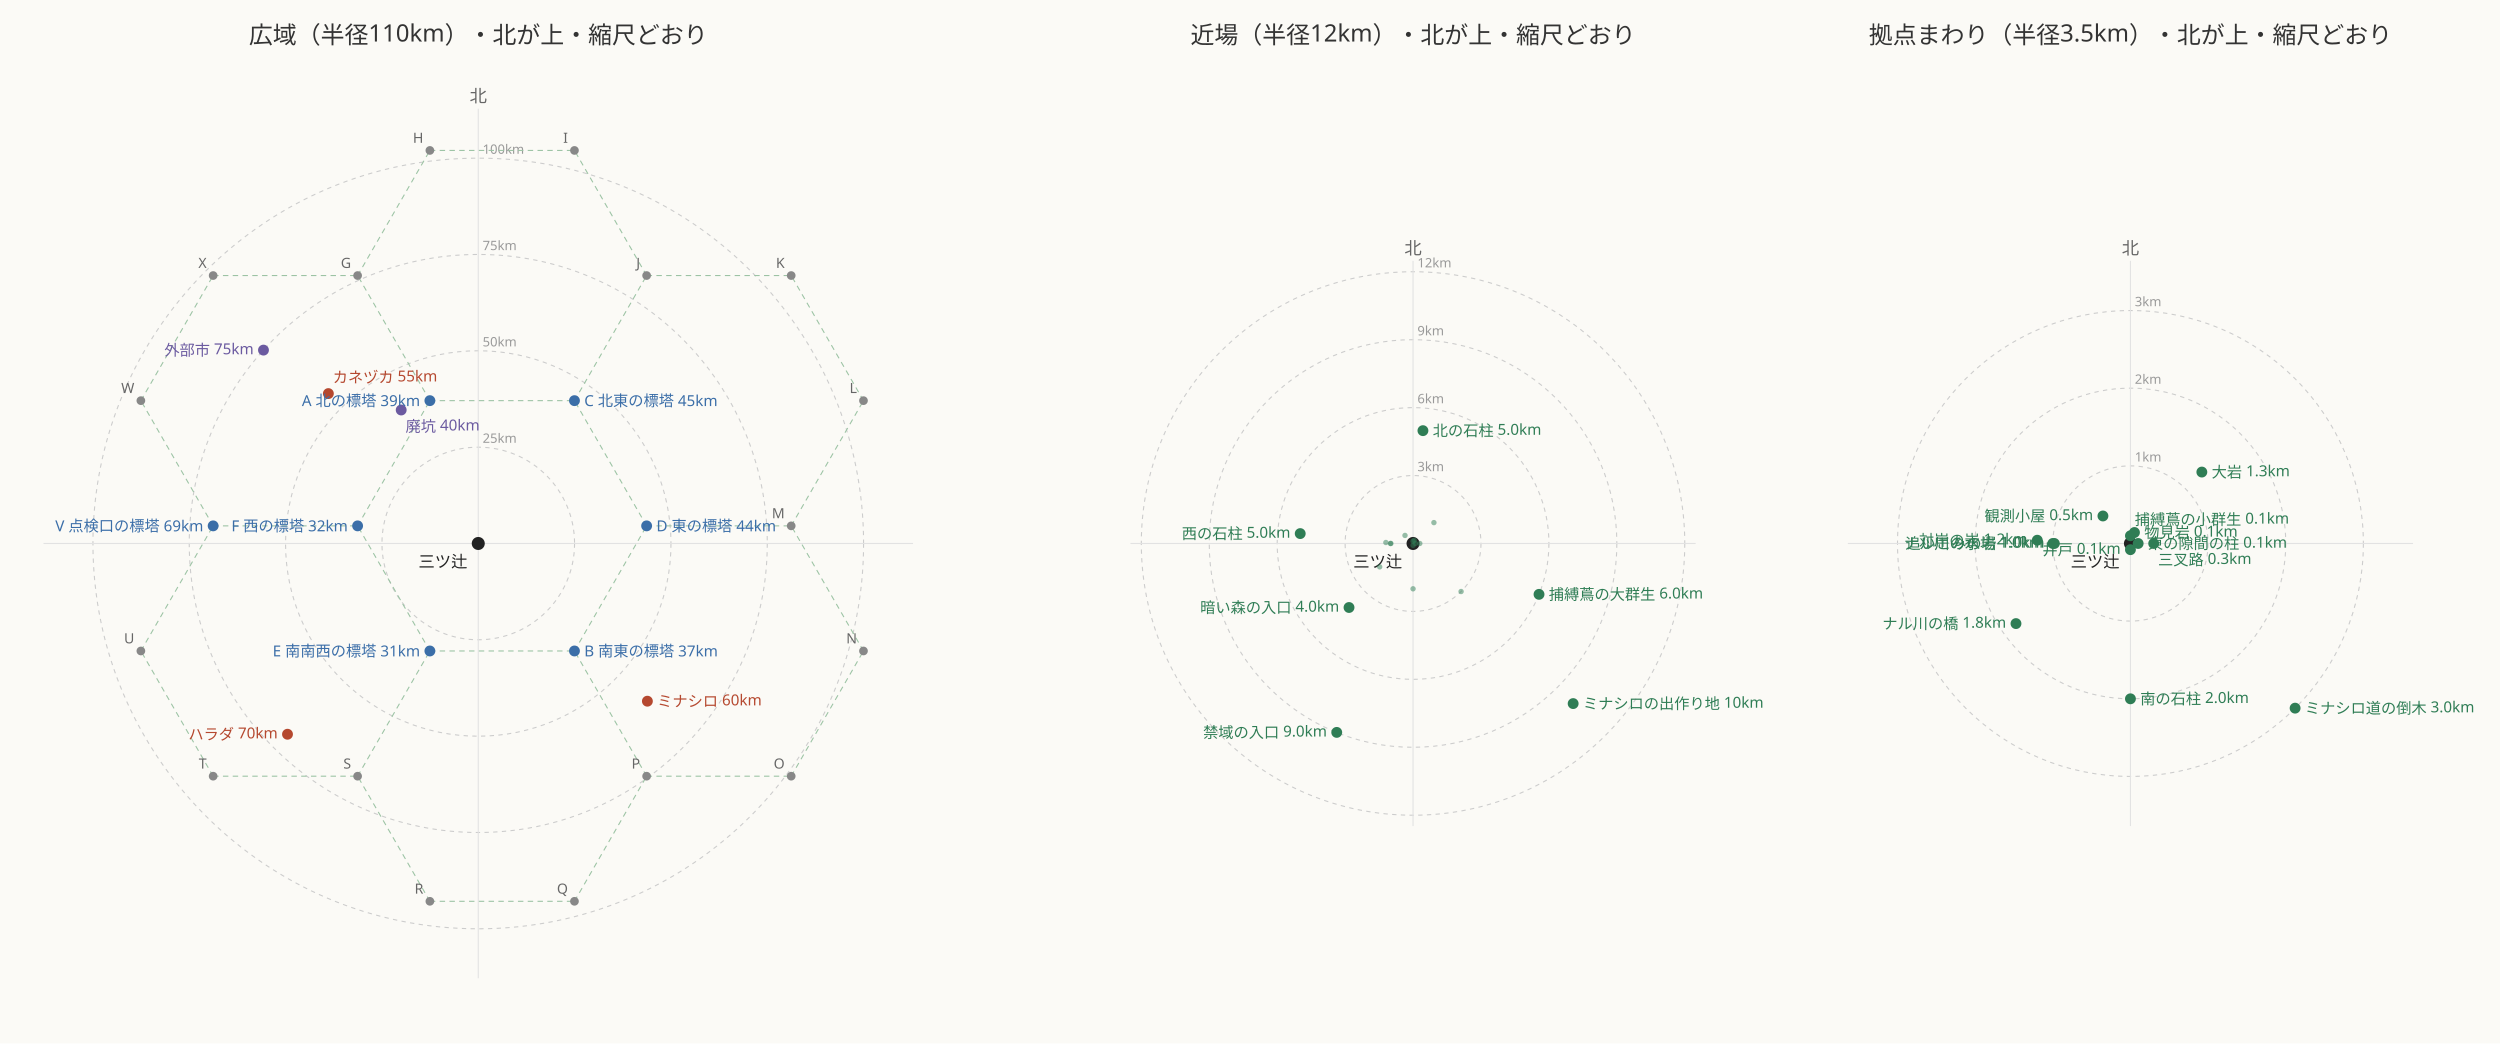
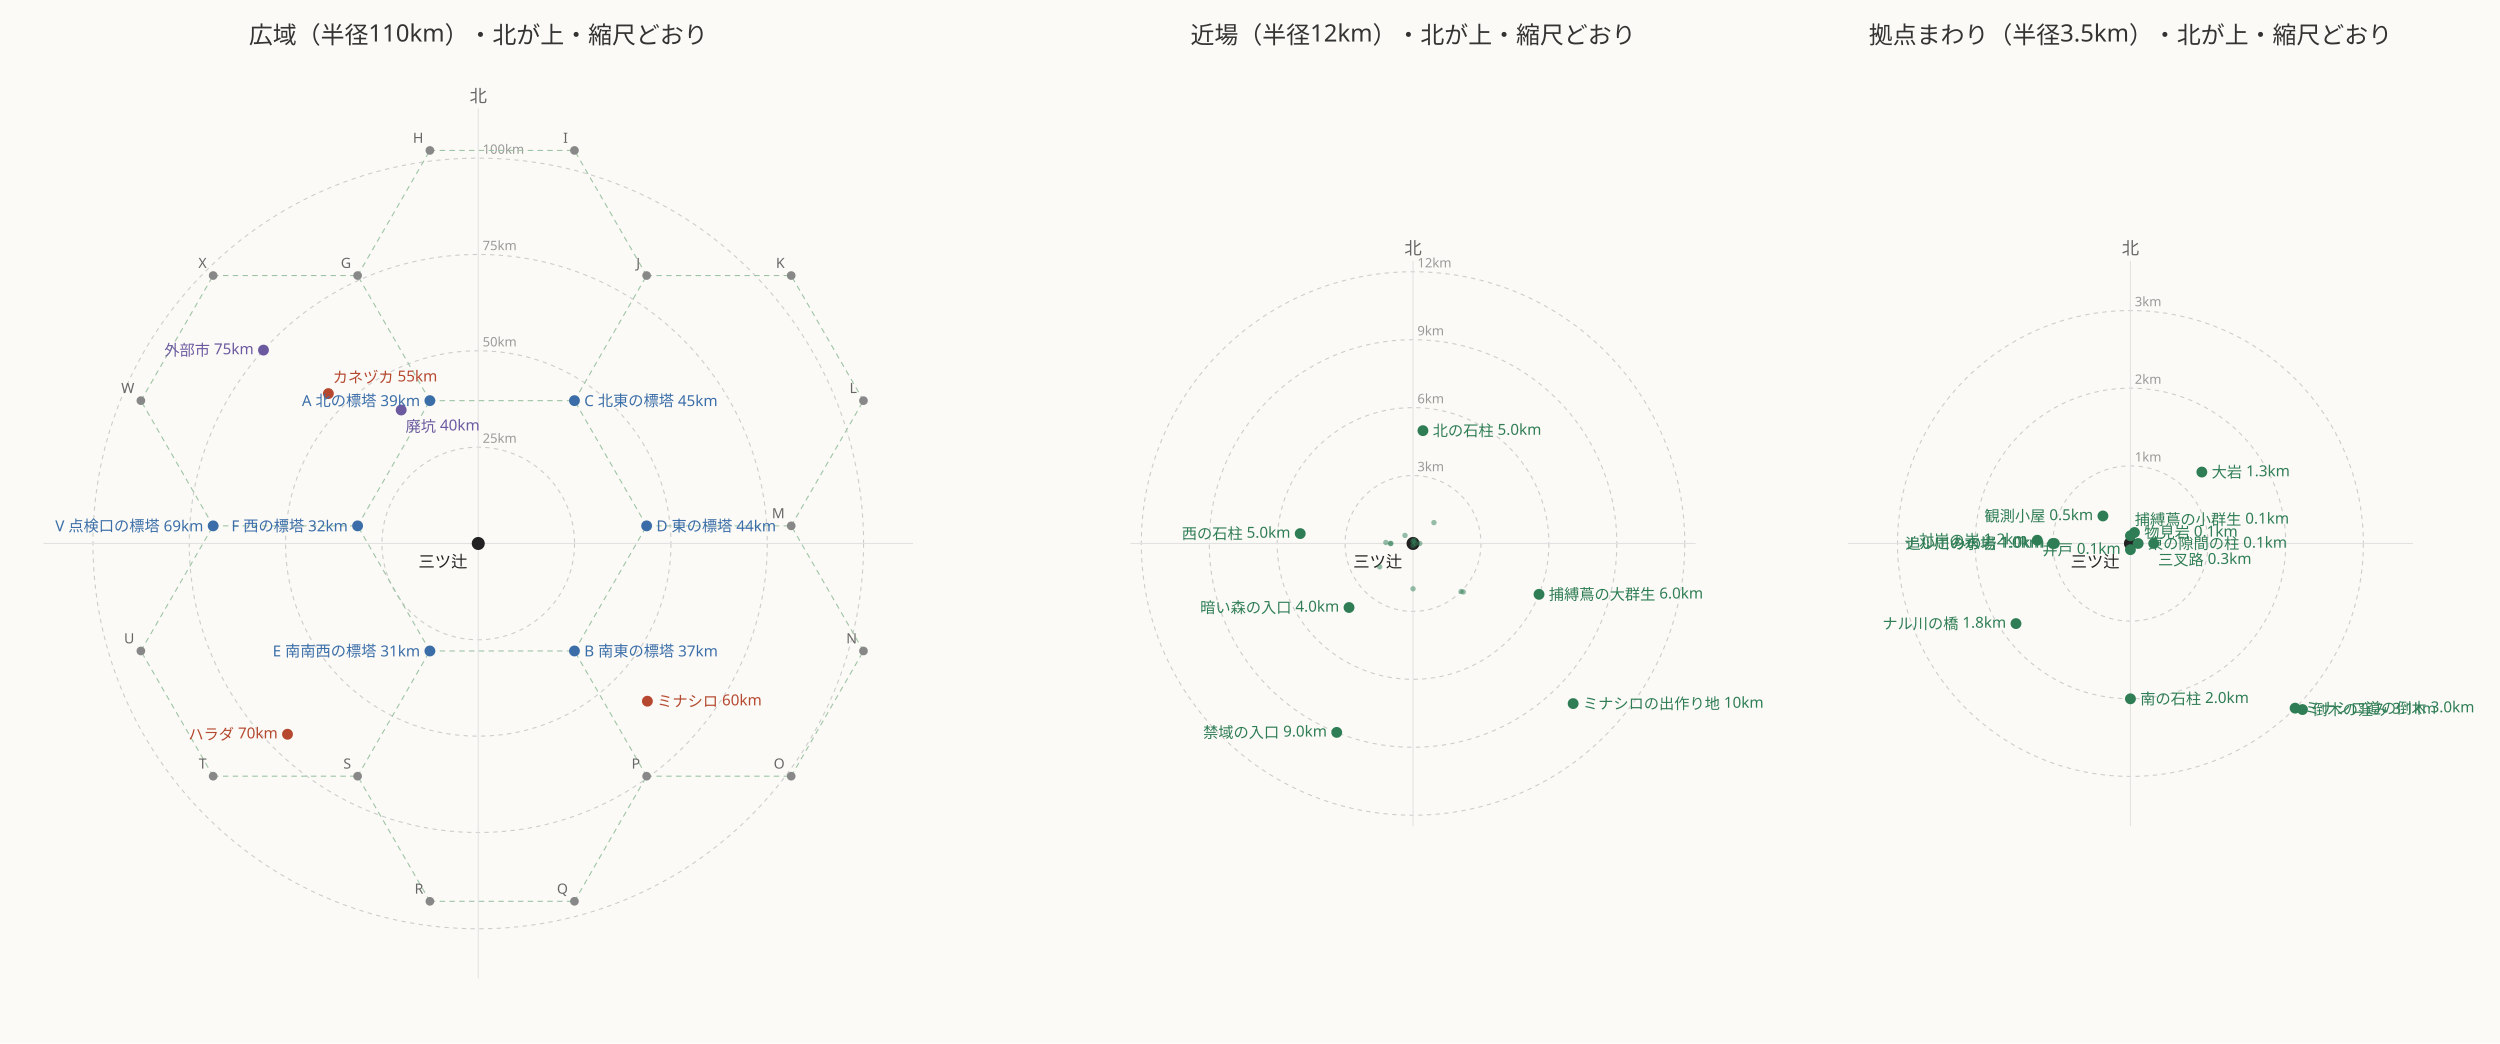
<svg xmlns="http://www.w3.org/2000/svg" width="2300" height="960" viewBox="0 0 2300 960" font-family="sans-serif">
  <rect width="2300" height="960" fill="#fbfaf6" />
  <text x="440" y="40" font-size="22" text-anchor="middle" fill="#333">広域（半径110km）・北が上・縮尺どおり</text>
  <circle cx="440" cy="500" r="88.6" fill="none" stroke="#ccc" stroke-dasharray="4 4" />
  <text x="444" y="407.4" font-size="12" fill="#999">25km</text>
  <circle cx="440" cy="500" r="177.3" fill="none" stroke="#ccc" stroke-dasharray="4 4" />
  <text x="444" y="318.7" font-size="12" fill="#999">50km</text>
  <circle cx="440" cy="500" r="265.9" fill="none" stroke="#ccc" stroke-dasharray="4 4" />
  <text x="444" y="230.1" font-size="12" fill="#999">75km</text>
  <circle cx="440" cy="500" r="354.5" fill="none" stroke="#ccc" stroke-dasharray="4 4" />
  <text x="444" y="141.5" font-size="12" fill="#999">100km</text>
  <line x1="440" y1="100" x2="440" y2="900" stroke="#e2e2e2" />
  <line x1="40" y1="500" x2="840" y2="500" stroke="#e2e2e2" />
  <text x="440" y="94" font-size="16" text-anchor="middle" fill="#666">北</text>
  <line x1="196.1" y1="714.1" x2="129.6" y2="598.9" stroke="#9cc3a4" stroke-dasharray="5 4" />
  <line x1="196.1" y1="714.1" x2="329.0" y2="714.1" stroke="#9cc3a4" stroke-dasharray="5 4" />
  <line x1="129.6" y1="598.9" x2="196.1" y2="483.8" stroke="#9cc3a4" stroke-dasharray="5 4" />
  <line x1="196.1" y1="483.8" x2="129.6" y2="368.6" stroke="#9cc3a4" stroke-dasharray="5 4" />
  <line x1="196.1" y1="483.8" x2="329.0" y2="483.8" stroke="#9cc3a4" stroke-dasharray="5 4" />
  <line x1="129.6" y1="368.6" x2="196.1" y2="253.5" stroke="#9cc3a4" stroke-dasharray="5 4" />
  <line x1="196.1" y1="253.5" x2="329.0" y2="253.5" stroke="#9cc3a4" stroke-dasharray="5 4" />
  <line x1="395.5" y1="829.2" x2="329.0" y2="714.1" stroke="#9cc3a4" stroke-dasharray="5 4" />
  <line x1="395.5" y1="829.2" x2="528.5" y2="829.2" stroke="#9cc3a4" stroke-dasharray="5 4" />
  <line x1="329.0" y1="714.1" x2="395.5" y2="598.9" stroke="#9cc3a4" stroke-dasharray="5 4" />
  <line x1="395.5" y1="598.9" x2="329.0" y2="483.8" stroke="#9cc3a4" stroke-dasharray="5 4" />
  <line x1="395.5" y1="598.9" x2="528.5" y2="598.9" stroke="#9cc3a4" stroke-dasharray="5 4" />
  <line x1="329.0" y1="483.8" x2="395.5" y2="368.6" stroke="#9cc3a4" stroke-dasharray="5 4" />
  <line x1="395.5" y1="368.6" x2="329.0" y2="253.5" stroke="#9cc3a4" stroke-dasharray="5 4" />
  <line x1="395.5" y1="368.6" x2="528.5" y2="368.6" stroke="#9cc3a4" stroke-dasharray="5 4" />
  <line x1="329.0" y1="253.5" x2="395.5" y2="138.4" stroke="#9cc3a4" stroke-dasharray="5 4" />
  <line x1="395.5" y1="138.4" x2="528.5" y2="138.4" stroke="#9cc3a4" stroke-dasharray="5 4" />
  <line x1="528.5" y1="829.2" x2="594.9" y2="714.1" stroke="#9cc3a4" stroke-dasharray="5 4" />
  <line x1="594.9" y1="714.1" x2="528.5" y2="598.9" stroke="#9cc3a4" stroke-dasharray="5 4" />
  <line x1="594.9" y1="714.1" x2="727.9" y2="714.1" stroke="#9cc3a4" stroke-dasharray="5 4" />
  <line x1="528.5" y1="598.9" x2="594.9" y2="483.8" stroke="#9cc3a4" stroke-dasharray="5 4" />
  <line x1="594.9" y1="483.8" x2="528.5" y2="368.6" stroke="#9cc3a4" stroke-dasharray="5 4" />
  <line x1="594.9" y1="483.8" x2="727.9" y2="483.8" stroke="#9cc3a4" stroke-dasharray="5 4" />
  <line x1="528.5" y1="368.6" x2="594.9" y2="253.5" stroke="#9cc3a4" stroke-dasharray="5 4" />
  <line x1="594.9" y1="253.5" x2="528.5" y2="138.4" stroke="#9cc3a4" stroke-dasharray="5 4" />
  <line x1="594.9" y1="253.5" x2="727.9" y2="253.5" stroke="#9cc3a4" stroke-dasharray="5 4" />
  <line x1="727.9" y1="714.1" x2="794.4" y2="598.9" stroke="#9cc3a4" stroke-dasharray="5 4" />
  <line x1="794.4" y1="598.9" x2="727.9" y2="483.8" stroke="#9cc3a4" stroke-dasharray="5 4" />
  <line x1="727.9" y1="483.8" x2="794.4" y2="368.6" stroke="#9cc3a4" stroke-dasharray="5 4" />
  <line x1="794.4" y1="368.6" x2="727.9" y2="253.5" stroke="#9cc3a4" stroke-dasharray="5 4" />
  <circle cx="196.1" cy="714.1" r="4" fill="#888" />
  <text x="190.1" y="707.1" font-size="13" text-anchor="end" fill="#666">T</text>
  <circle cx="129.6" cy="598.9" r="4" fill="#888" />
  <text x="123.6" y="591.9" font-size="13" text-anchor="end" fill="#666">U</text>
  <circle cx="196.1" cy="483.8" r="4" fill="#888" />
  <circle cx="129.6" cy="368.6" r="4" fill="#888" />
  <text x="123.6" y="361.6" font-size="13" text-anchor="end" fill="#666">W</text>
  <circle cx="196.1" cy="253.5" r="4" fill="#888" />
  <text x="190.1" y="246.5" font-size="13" text-anchor="end" fill="#666">X</text>
  <circle cx="395.5" cy="829.2" r="4" fill="#888" />
  <text x="389.5" y="822.2" font-size="13" text-anchor="end" fill="#666">R</text>
  <circle cx="329.0" cy="714.1" r="4" fill="#888" />
  <text x="323.0" y="707.1" font-size="13" text-anchor="end" fill="#666">S</text>
  <circle cx="395.5" cy="598.9" r="4" fill="#888" />
  <circle cx="329.0" cy="483.8" r="4" fill="#888" />
  <circle cx="395.5" cy="368.6" r="4" fill="#888" />
  <circle cx="329.0" cy="253.5" r="4" fill="#888" />
  <text x="323.0" y="246.5" font-size="13" text-anchor="end" fill="#666">G</text>
  <circle cx="395.5" cy="138.4" r="4" fill="#888" />
  <text x="389.5" y="131.4" font-size="13" text-anchor="end" fill="#666">H</text>
  <circle cx="528.5" cy="829.2" r="4" fill="#888" />
  <text x="522.5" y="822.2" font-size="13" text-anchor="end" fill="#666">Q</text>
  <circle cx="594.9" cy="714.1" r="4" fill="#888" />
  <text x="588.9" y="707.1" font-size="13" text-anchor="end" fill="#666">P</text>
  <circle cx="528.5" cy="598.9" r="4" fill="#888" />
  <circle cx="594.9" cy="483.8" r="4" fill="#888" />
  <circle cx="528.5" cy="368.6" r="4" fill="#888" />
  <circle cx="594.9" cy="253.5" r="4" fill="#888" />
  <text x="588.9" y="246.5" font-size="13" text-anchor="end" fill="#666">J</text>
  <circle cx="528.5" cy="138.4" r="4" fill="#888" />
  <text x="522.5" y="131.4" font-size="13" text-anchor="end" fill="#666">I</text>
  <circle cx="727.9" cy="714.1" r="4" fill="#888" />
  <text x="721.9" y="707.1" font-size="13" text-anchor="end" fill="#666">O</text>
  <circle cx="794.4" cy="598.9" r="4" fill="#888" />
  <text x="788.4" y="591.9" font-size="13" text-anchor="end" fill="#666">N</text>
  <circle cx="727.9" cy="483.8" r="4" fill="#888" />
  <text x="721.9" y="476.8" font-size="13" text-anchor="end" fill="#666">M</text>
  <circle cx="794.4" cy="368.6" r="4" fill="#888" />
  <text x="788.4" y="361.6" font-size="13" text-anchor="end" fill="#666">L</text>
  <circle cx="727.9" cy="253.5" r="4" fill="#888" />
  <text x="721.9" y="246.5" font-size="13" text-anchor="end" fill="#666">K</text>
  <circle cx="440" cy="500" r="6" fill="#222" />
  <text x="430" y="522" font-size="15" text-anchor="end" fill="#222">三ツ辻</text>
  <circle cx="369.1" cy="377.2" r="5" fill="#6b5aa0" />
  <text x="373.1" y="397.2" font-size="14" text-anchor="start" fill="#6b5aa0">廃坑 40km</text>
  <circle cx="302.1" cy="362.1" r="5" fill="#b5482f" />
  <text x="306.1" y="352.1" font-size="14" text-anchor="start" fill="#b5482f">カネヅカ 55km</text>
  <circle cx="595.6" cy="645.1" r="5" fill="#b5482f" />
  <text x="604.6" y="650.1" font-size="14" text-anchor="start" fill="#b5482f">ミナシロ 60km</text>
  <circle cx="264.5" cy="675.5" r="5" fill="#b5482f" />
  <text x="255.5" y="680.5" font-size="14" text-anchor="end" fill="#b5482f">ハラダ 70km</text>
  <circle cx="242.4" cy="322.1" r="5" fill="#6b5aa0" />
  <text x="233.4" y="327.1" font-size="14" text-anchor="end" fill="#6b5aa0">外部市 75km</text>
  <circle cx="196.1" cy="483.8" r="5" fill="#3b6ea8" />
  <text x="187.1" y="488.8" font-size="14" text-anchor="end" fill="#3b6ea8">V 点検口の標塔 69km</text>
  <circle cx="395.5" cy="598.9" r="5" fill="#3b6ea8" />
  <text x="386.5" y="603.9" font-size="14" text-anchor="end" fill="#3b6ea8">E 南南西の標塔 31km</text>
  <circle cx="329.0" cy="483.8" r="5" fill="#3b6ea8" />
  <text x="320.0" y="488.8" font-size="14" text-anchor="end" fill="#3b6ea8">F 西の標塔 32km</text>
  <circle cx="395.5" cy="368.6" r="5" fill="#3b6ea8" />
  <text x="386.5" y="373.6" font-size="14" text-anchor="end" fill="#3b6ea8">A 北の標塔 39km</text>
  <circle cx="528.5" cy="598.9" r="5" fill="#3b6ea8" />
  <text x="537.5" y="603.9" font-size="14" text-anchor="start" fill="#3b6ea8">B 南東の標塔 37km</text>
  <circle cx="594.9" cy="483.8" r="5" fill="#3b6ea8" />
  <text x="603.9" y="488.8" font-size="14" text-anchor="start" fill="#3b6ea8">D 東の標塔 44km</text>
  <circle cx="528.5" cy="368.6" r="5" fill="#3b6ea8" />
  <text x="537.5" y="373.6" font-size="14" text-anchor="start" fill="#3b6ea8">C 北東の標塔 45km</text>
  <text x="1300" y="40" font-size="22" text-anchor="middle" fill="#333">近場（半径12km）・北が上・縮尺どおり</text>
  <circle cx="1300" cy="500" r="62.5" fill="none" stroke="#ccc" stroke-dasharray="4 4" />
  <text x="1304" y="433.5" font-size="12" fill="#999">3km</text>
  <circle cx="1300" cy="500" r="125.0" fill="none" stroke="#ccc" stroke-dasharray="4 4" />
  <text x="1304" y="371.0" font-size="12" fill="#999">6km</text>
  <circle cx="1300" cy="500" r="187.5" fill="none" stroke="#ccc" stroke-dasharray="4 4" />
  <text x="1304" y="308.5" font-size="12" fill="#999">9km</text>
  <circle cx="1300" cy="500" r="250.0" fill="none" stroke="#ccc" stroke-dasharray="4 4" />
  <text x="1304" y="246.0" font-size="12" fill="#999">12km</text>
  <line x1="1300" y1="240" x2="1300" y2="760" stroke="#e2e2e2" />
  <line x1="1040" y1="500" x2="1560" y2="500" stroke="#e2e2e2" />
  <text x="1300" y="234" font-size="16" text-anchor="middle" fill="#666">北</text>
  <circle cx="1300" cy="500" r="6" fill="#222" />
  <text x="1290" y="522" font-size="15" text-anchor="end" fill="#222">三ツ辻</text>
  <circle cx="1300.0" cy="497.9" r="2.5" fill="#2f7d55" opacity="0.5" />
  <circle cx="1302.1" cy="500.0" r="2.5" fill="#2f7d55" opacity="0.5" />
  <circle cx="1300.0" cy="501.7" r="2.5" fill="#2f7d55" opacity="0.5" />
  <circle cx="1275.0" cy="499.1" r="2.5" fill="#2f7d55" opacity="0.5" />
  <circle cx="1279.6" cy="500.0" r="2.5" fill="#2f7d55" opacity="0.5" />
  <circle cx="1301.1" cy="497.1" r="2.5" fill="#2f7d55" opacity="0.5" />
  <circle cx="1344.2" cy="544.2" r="2.5" fill="#2f7d55" opacity="0.5" />
+   <circle cx="1346.2" cy="544.6" r="2.5" fill="#2f7d55" opacity="0.5" />
  <circle cx="1306.2" cy="500.0" r="2.5" fill="#2f7d55" opacity="0.5" />
  <circle cx="1269.3" cy="521.5" r="2.5" fill="#2f7d55" opacity="0.5" />
  <circle cx="1292.6" cy="492.6" r="2.5" fill="#2f7d55" opacity="0.5" />
  <circle cx="1279.2" cy="500.0" r="2.5" fill="#2f7d55" opacity="0.5" />
  <circle cx="1319.2" cy="480.8" r="2.5" fill="#2f7d55" opacity="0.5" />
  <circle cx="1300.0" cy="541.7" r="2.5" fill="#2f7d55" opacity="0.5" />
  <circle cx="1241.1" cy="558.9" r="5" fill="#2f7d55" />
  <text x="1232.1" y="563.9" font-size="14" text-anchor="end" fill="#2f7d55">暗い森の入口 4.0km</text>
  <circle cx="1196.2" cy="490.9" r="5" fill="#2f7d55" />
  <text x="1187.2" y="495.9" font-size="14" text-anchor="end" fill="#2f7d55">西の石柱 5.0km</text>
  <circle cx="1309.1" cy="396.2" r="5" fill="#2f7d55" />
  <text x="1318.1" y="401.2" font-size="14" text-anchor="start" fill="#2f7d55">北の石柱 5.0km</text>
  <circle cx="1415.9" cy="546.8" r="5" fill="#2f7d55" />
  <text x="1424.9" y="551.8" font-size="14" text-anchor="start" fill="#2f7d55">捕縛蔦の大群生 6.0km</text>
  <circle cx="1229.8" cy="673.8" r="5" fill="#2f7d55" />
  <text x="1220.8" y="678.8" font-size="14" text-anchor="end" fill="#2f7d55">禁域の入口 9.0km</text>
  <circle cx="1447.3" cy="647.3" r="5" fill="#2f7d55" />
  <text x="1456.3" y="652.3" font-size="14" text-anchor="start" fill="#2f7d55">ミナシロの出作り地 10km</text>
  <text x="1960" y="40" font-size="22" text-anchor="middle" fill="#333">拠点まわり（半径3.5km）・北が上・縮尺どおり</text>
  <circle cx="1960" cy="500" r="71.4" fill="none" stroke="#ccc" stroke-dasharray="4 4" />
  <text x="1964" y="424.6" font-size="12" fill="#999">1km</text>
  <circle cx="1960" cy="500" r="142.9" fill="none" stroke="#ccc" stroke-dasharray="4 4" />
  <text x="1964" y="353.1" font-size="12" fill="#999">2km</text>
  <circle cx="1960" cy="500" r="214.3" fill="none" stroke="#ccc" stroke-dasharray="4 4" />
  <text x="1964" y="281.7" font-size="12" fill="#999">3km</text>
  <line x1="1960" y1="240" x2="1960" y2="760" stroke="#e2e2e2" />
  <line x1="1700" y1="500" x2="2220" y2="500" stroke="#e2e2e2" />
  <text x="1960" y="234" font-size="16" text-anchor="middle" fill="#666">北</text>
  <circle cx="1960" cy="500" r="6" fill="#222" />
  <text x="1950" y="522" font-size="15" text-anchor="end" fill="#222">三ツ辻</text>
  <circle cx="1960.0" cy="492.9" r="5" fill="#2f7d55" />
  <text x="1964.0" y="482.9" font-size="14" text-anchor="start" fill="#2f7d55">捕縛蔦の小群生 0.1km</text>
  <circle cx="1967.1" cy="500.0" r="5" fill="#2f7d55" />
  <text x="1976.1" y="505.0" font-size="14" text-anchor="start" fill="#2f7d55">東の隙間の柱 0.1km</text>
  <circle cx="1960.0" cy="505.7" r="5" fill="#2f7d55" />
  <text x="1951.0" y="510.7" font-size="14" text-anchor="end" fill="#2f7d55">井戸 0.1km</text>
  <circle cx="1874.3" cy="497.0" r="5" fill="#2f7d55" />
  <text x="1865.3" y="502.0" font-size="14" text-anchor="end" fill="#2f7d55">対岸の岩 1.2km</text>
  <circle cx="1890.0" cy="500.0" r="5" fill="#2f7d55" />
  <text x="1881.0" y="505.0" font-size="14" text-anchor="end" fill="#2f7d55">追いこみの岩 1.0km</text>
  <circle cx="1963.7" cy="489.9" r="5" fill="#2f7d55" />
  <text x="1972.7" y="494.9" font-size="14" text-anchor="start" fill="#2f7d55">物見岩 0.1km</text>
  <circle cx="2111.5" cy="651.5" r="5" fill="#2f7d55" />
  <text x="2120.5" y="656.5" font-size="14" text-anchor="start" fill="#2f7d55">ミナシロ道の倒木 3.0km</text>
+   <circle cx="2118.3" cy="652.8" r="5" fill="#2f7d55" />
+   <text x="2127.3" y="657.8" font-size="14" text-anchor="start" fill="#2f7d55">倒木の窪み 3.1km</text>
  <circle cx="1981.4" cy="500.0" r="5" fill="#2f7d55" />
  <text x="1985.4" y="520.0" font-size="14" text-anchor="start" fill="#2f7d55">三叉路 0.3km</text>
  <circle cx="1854.7" cy="573.7" r="5" fill="#2f7d55" />
  <text x="1845.7" y="578.7" font-size="14" text-anchor="end" fill="#2f7d55">ナル川の橋 1.8km</text>
  <circle cx="1934.7" cy="474.7" r="5" fill="#2f7d55" />
  <text x="1925.7" y="479.7" font-size="14" text-anchor="end" fill="#2f7d55">観測小屋 0.5km</text>
  <circle cx="1888.6" cy="500.0" r="5" fill="#2f7d55" />
  <text x="1879.6" y="505.0" font-size="14" text-anchor="end" fill="#2f7d55">ナル川の水場 1.0km</text>
  <circle cx="2025.7" cy="434.3" r="5" fill="#2f7d55" />
  <text x="2034.7" y="439.3" font-size="14" text-anchor="start" fill="#2f7d55">大岩 1.3km</text>
  <circle cx="1960.0" cy="642.9" r="5" fill="#2f7d55" />
  <text x="1969.0" y="647.9" font-size="14" text-anchor="start" fill="#2f7d55">南の石柱 2.0km</text>
</svg>
